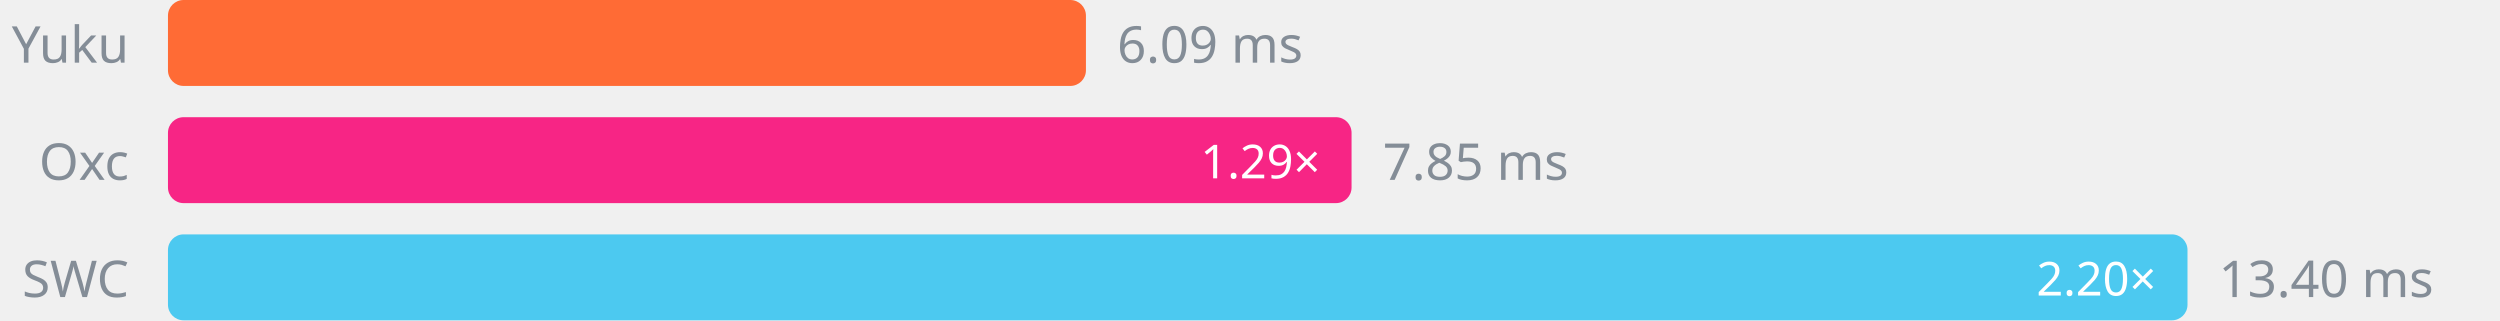
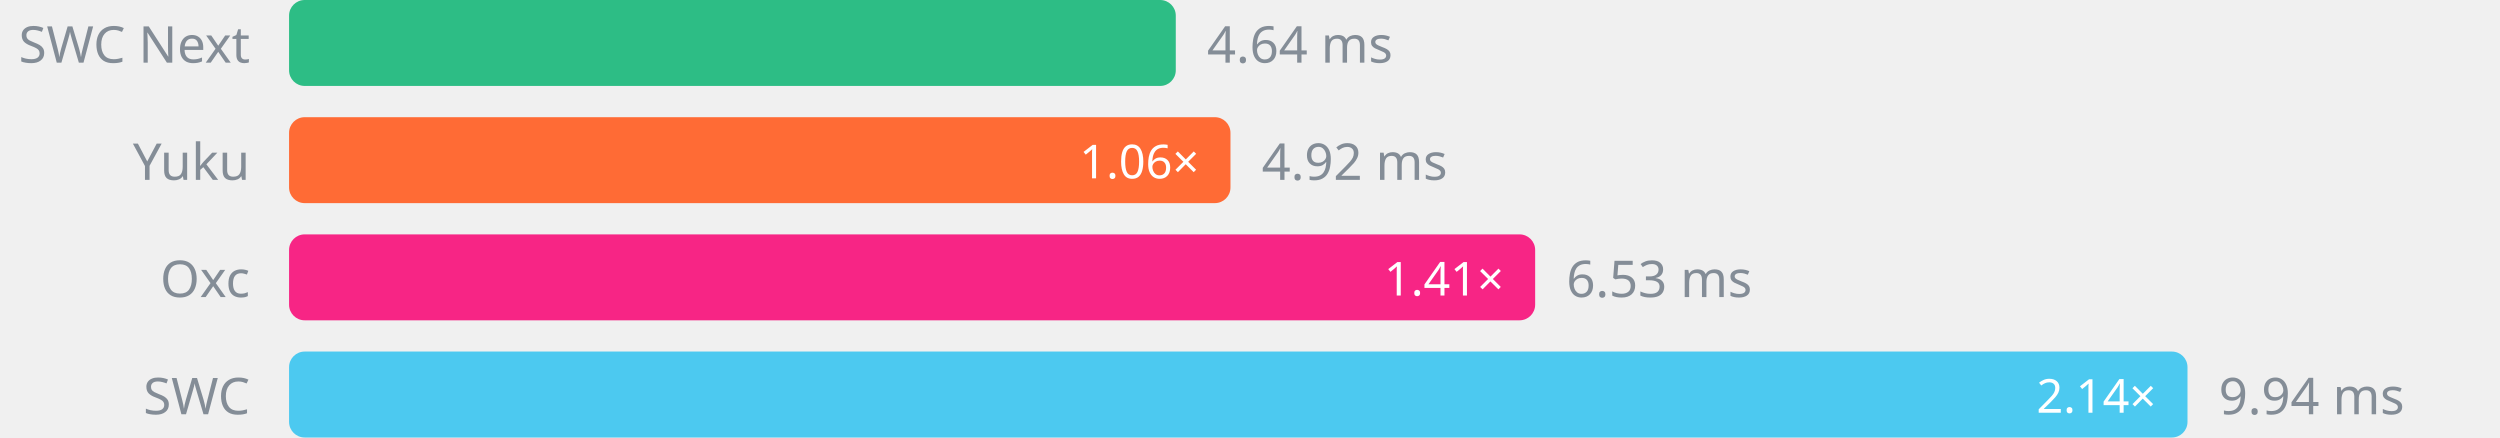
- <svg xmlns="http://www.w3.org/2000/svg" width="640" height="82" viewBox="0 0 640 82">
+ <svg xmlns="http://www.w3.org/2000/svg" width="640" height="112" viewBox="0 0 640 112">
  <style>
    text { font: 13px -apple-system, BlinkMacSystemFont, "Segoe UI", "Noto Sans", Helvetica, Arial, sans-serif; fill: #848d97; dominant-baseline: central; font-variant-numeric: tabular-nums }
    .ratio { font-size: 12px; fill: #fff }
  </style>
-   <text x="33" y="11" text-anchor="end">Yuku</text>
-   <rect x="43" y="0" width="235" height="22" rx="4" fill="#FF6B35" />
-   <text x="286" y="11">6.09 ms</text>
-   <text x="33" y="41" text-anchor="end">Oxc</text>
-   <rect x="43" y="30" width="303" height="22" rx="4" fill="#F72585" />
-   <text x="354" y="41">7.85 ms</text>
-   <text class="ratio" x="338" y="41" text-anchor="end">1.29×</text>
-   <text x="33" y="71" text-anchor="end">SWC</text>
-   <rect x="43" y="60" width="517" height="22" rx="4" fill="#4CC9F0" />
-   <text x="568" y="71">13.40 ms</text>
-   <text class="ratio" x="552" y="71" text-anchor="end">2.20×</text>
+   <text x="64" y="11" text-anchor="end">SWC Next</text>
+   <rect x="74" y="0" width="227" height="22" rx="4" fill="#2DBD85" />
+   <text x="309" y="11">4.64 ms</text>
+   <text x="64" y="41" text-anchor="end">Yuku</text>
+   <rect x="74" y="30" width="241" height="22" rx="4" fill="#FF6B35" />
+   <text x="323" y="41">4.92 ms</text>
+   <text class="ratio" x="307" y="41" text-anchor="end">1.06×</text>
+   <text x="64" y="71" text-anchor="end">Oxc</text>
+   <rect x="74" y="60" width="319" height="22" rx="4" fill="#F72585" />
+   <text x="401" y="71">6.53 ms</text>
+   <text class="ratio" x="385" y="71" text-anchor="end">1.41×</text>
+   <text x="64" y="101" text-anchor="end">SWC</text>
+   <rect x="74" y="90" width="486" height="22" rx="4" fill="#4CC9F0" />
+   <text x="568" y="101">9.94 ms</text>
+   <text class="ratio" x="552" y="101" text-anchor="end">2.14×</text>
</svg>
